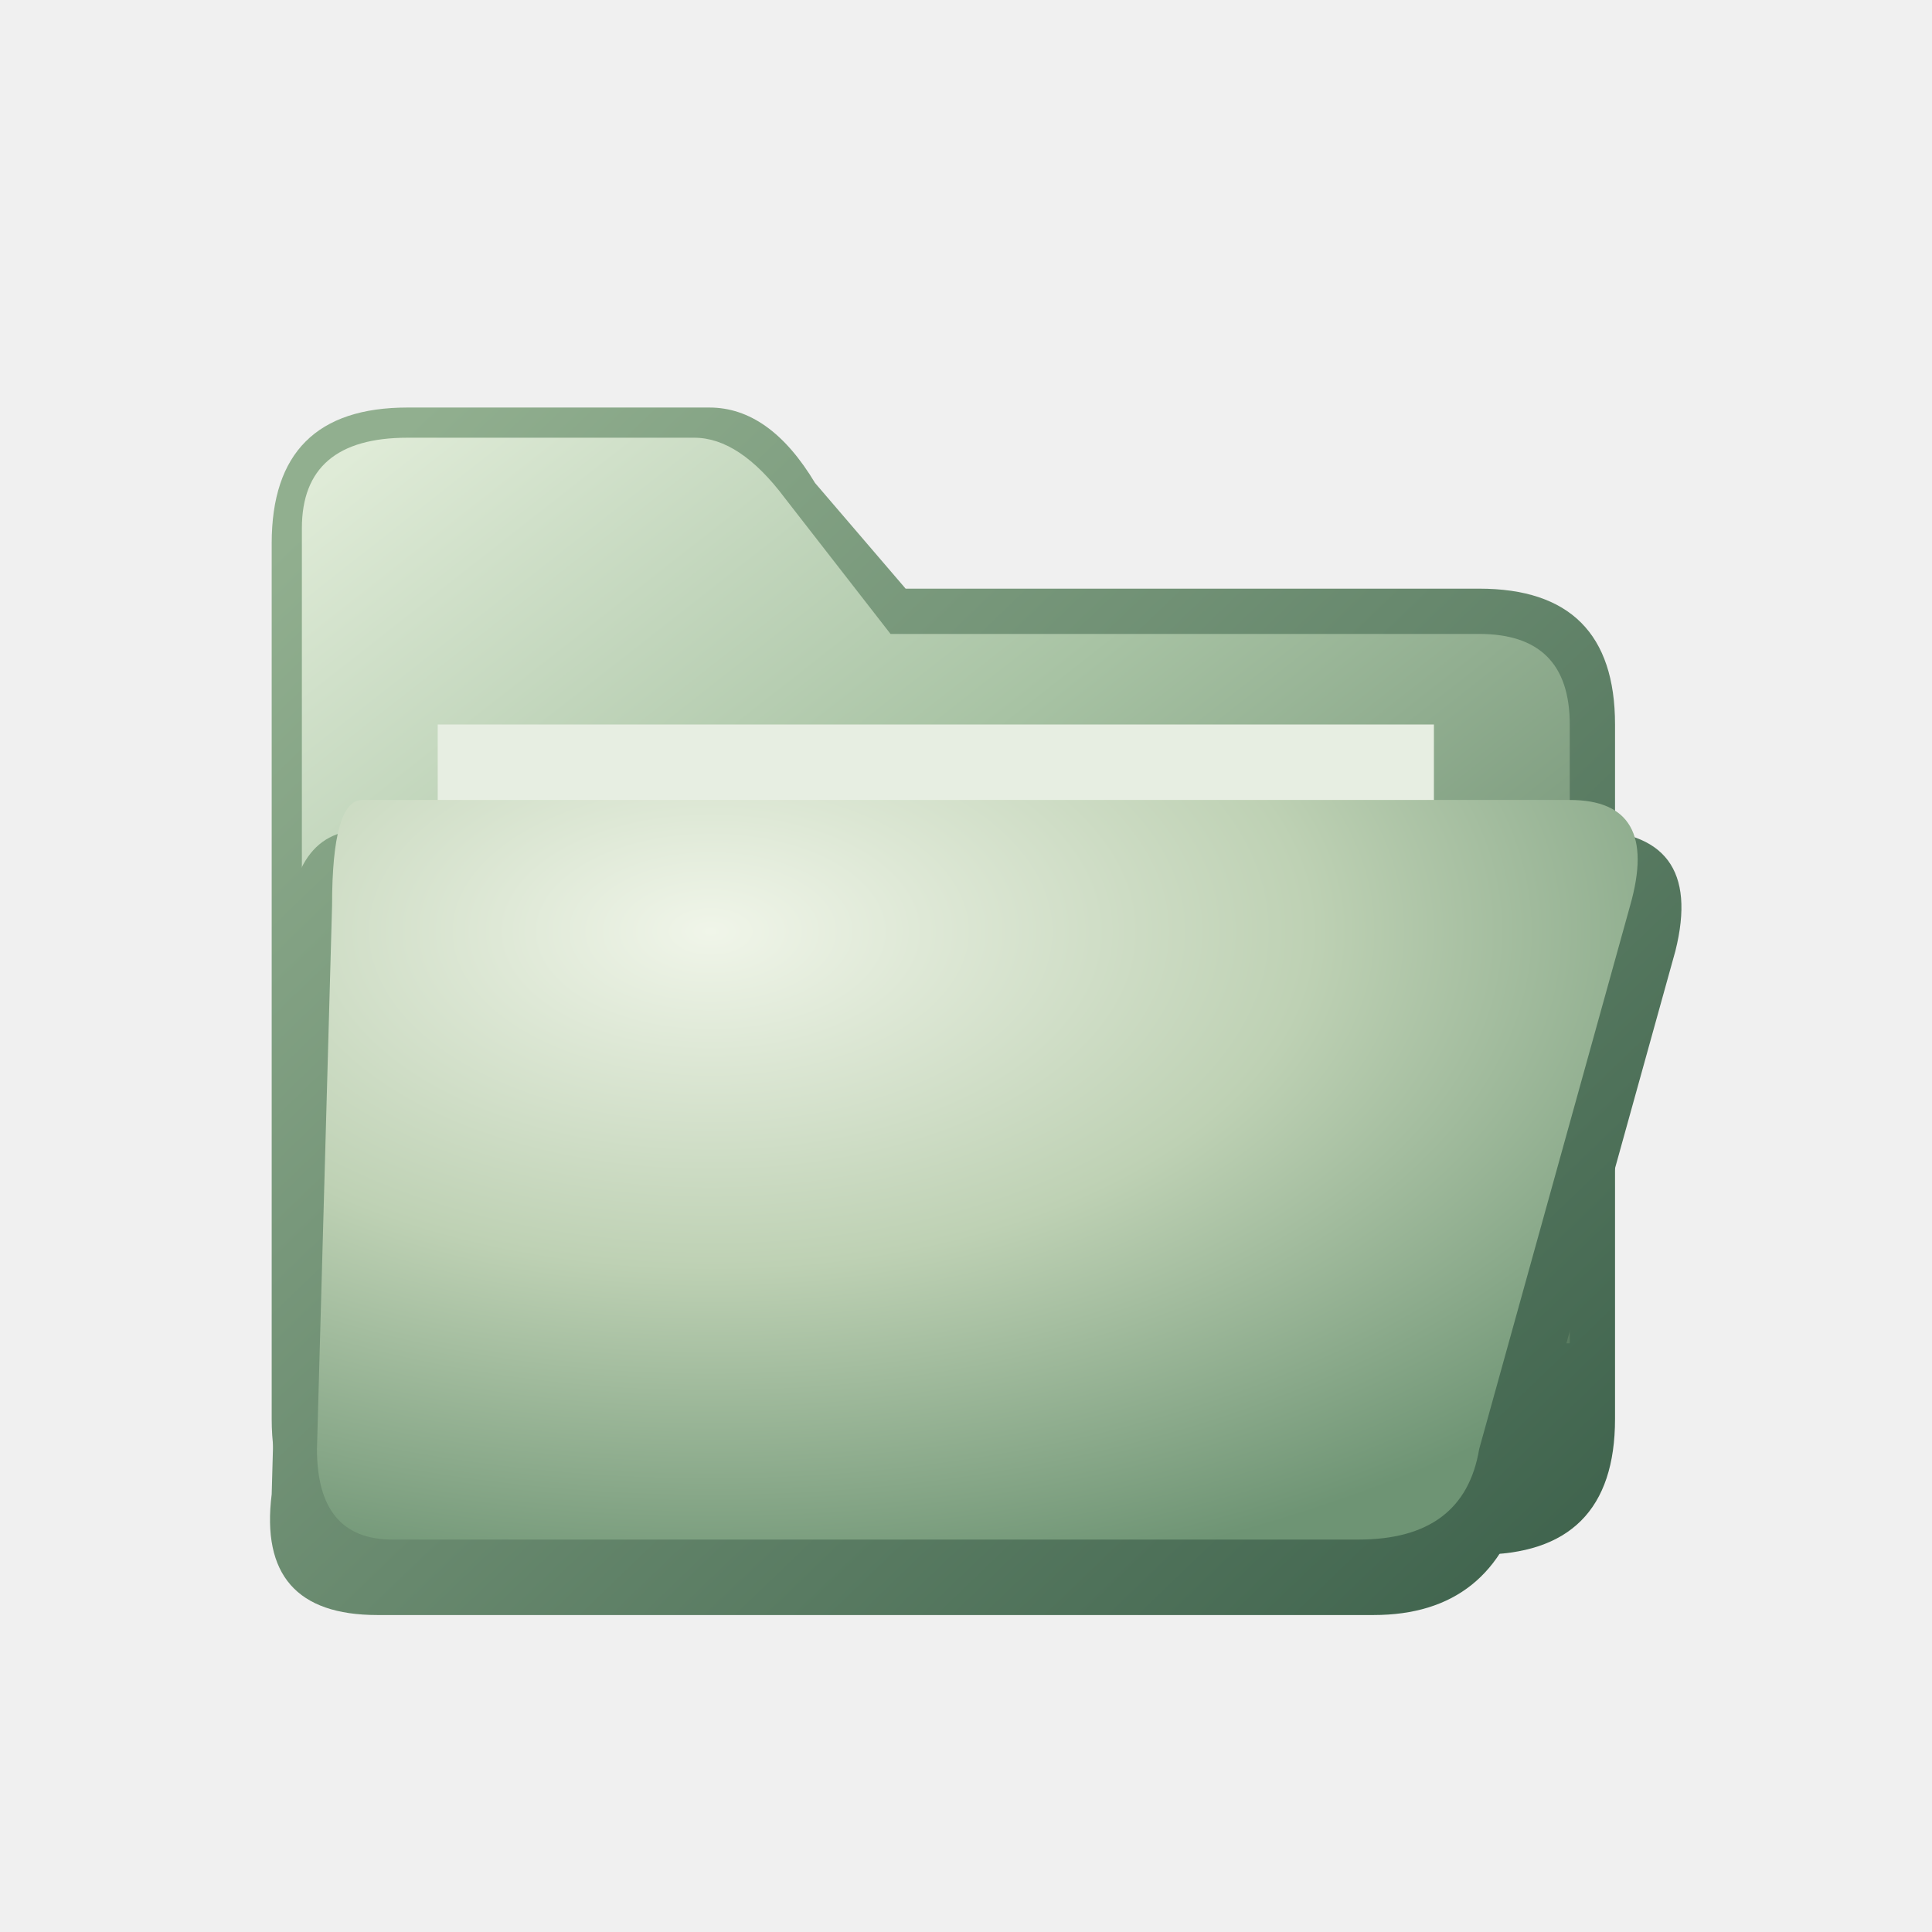
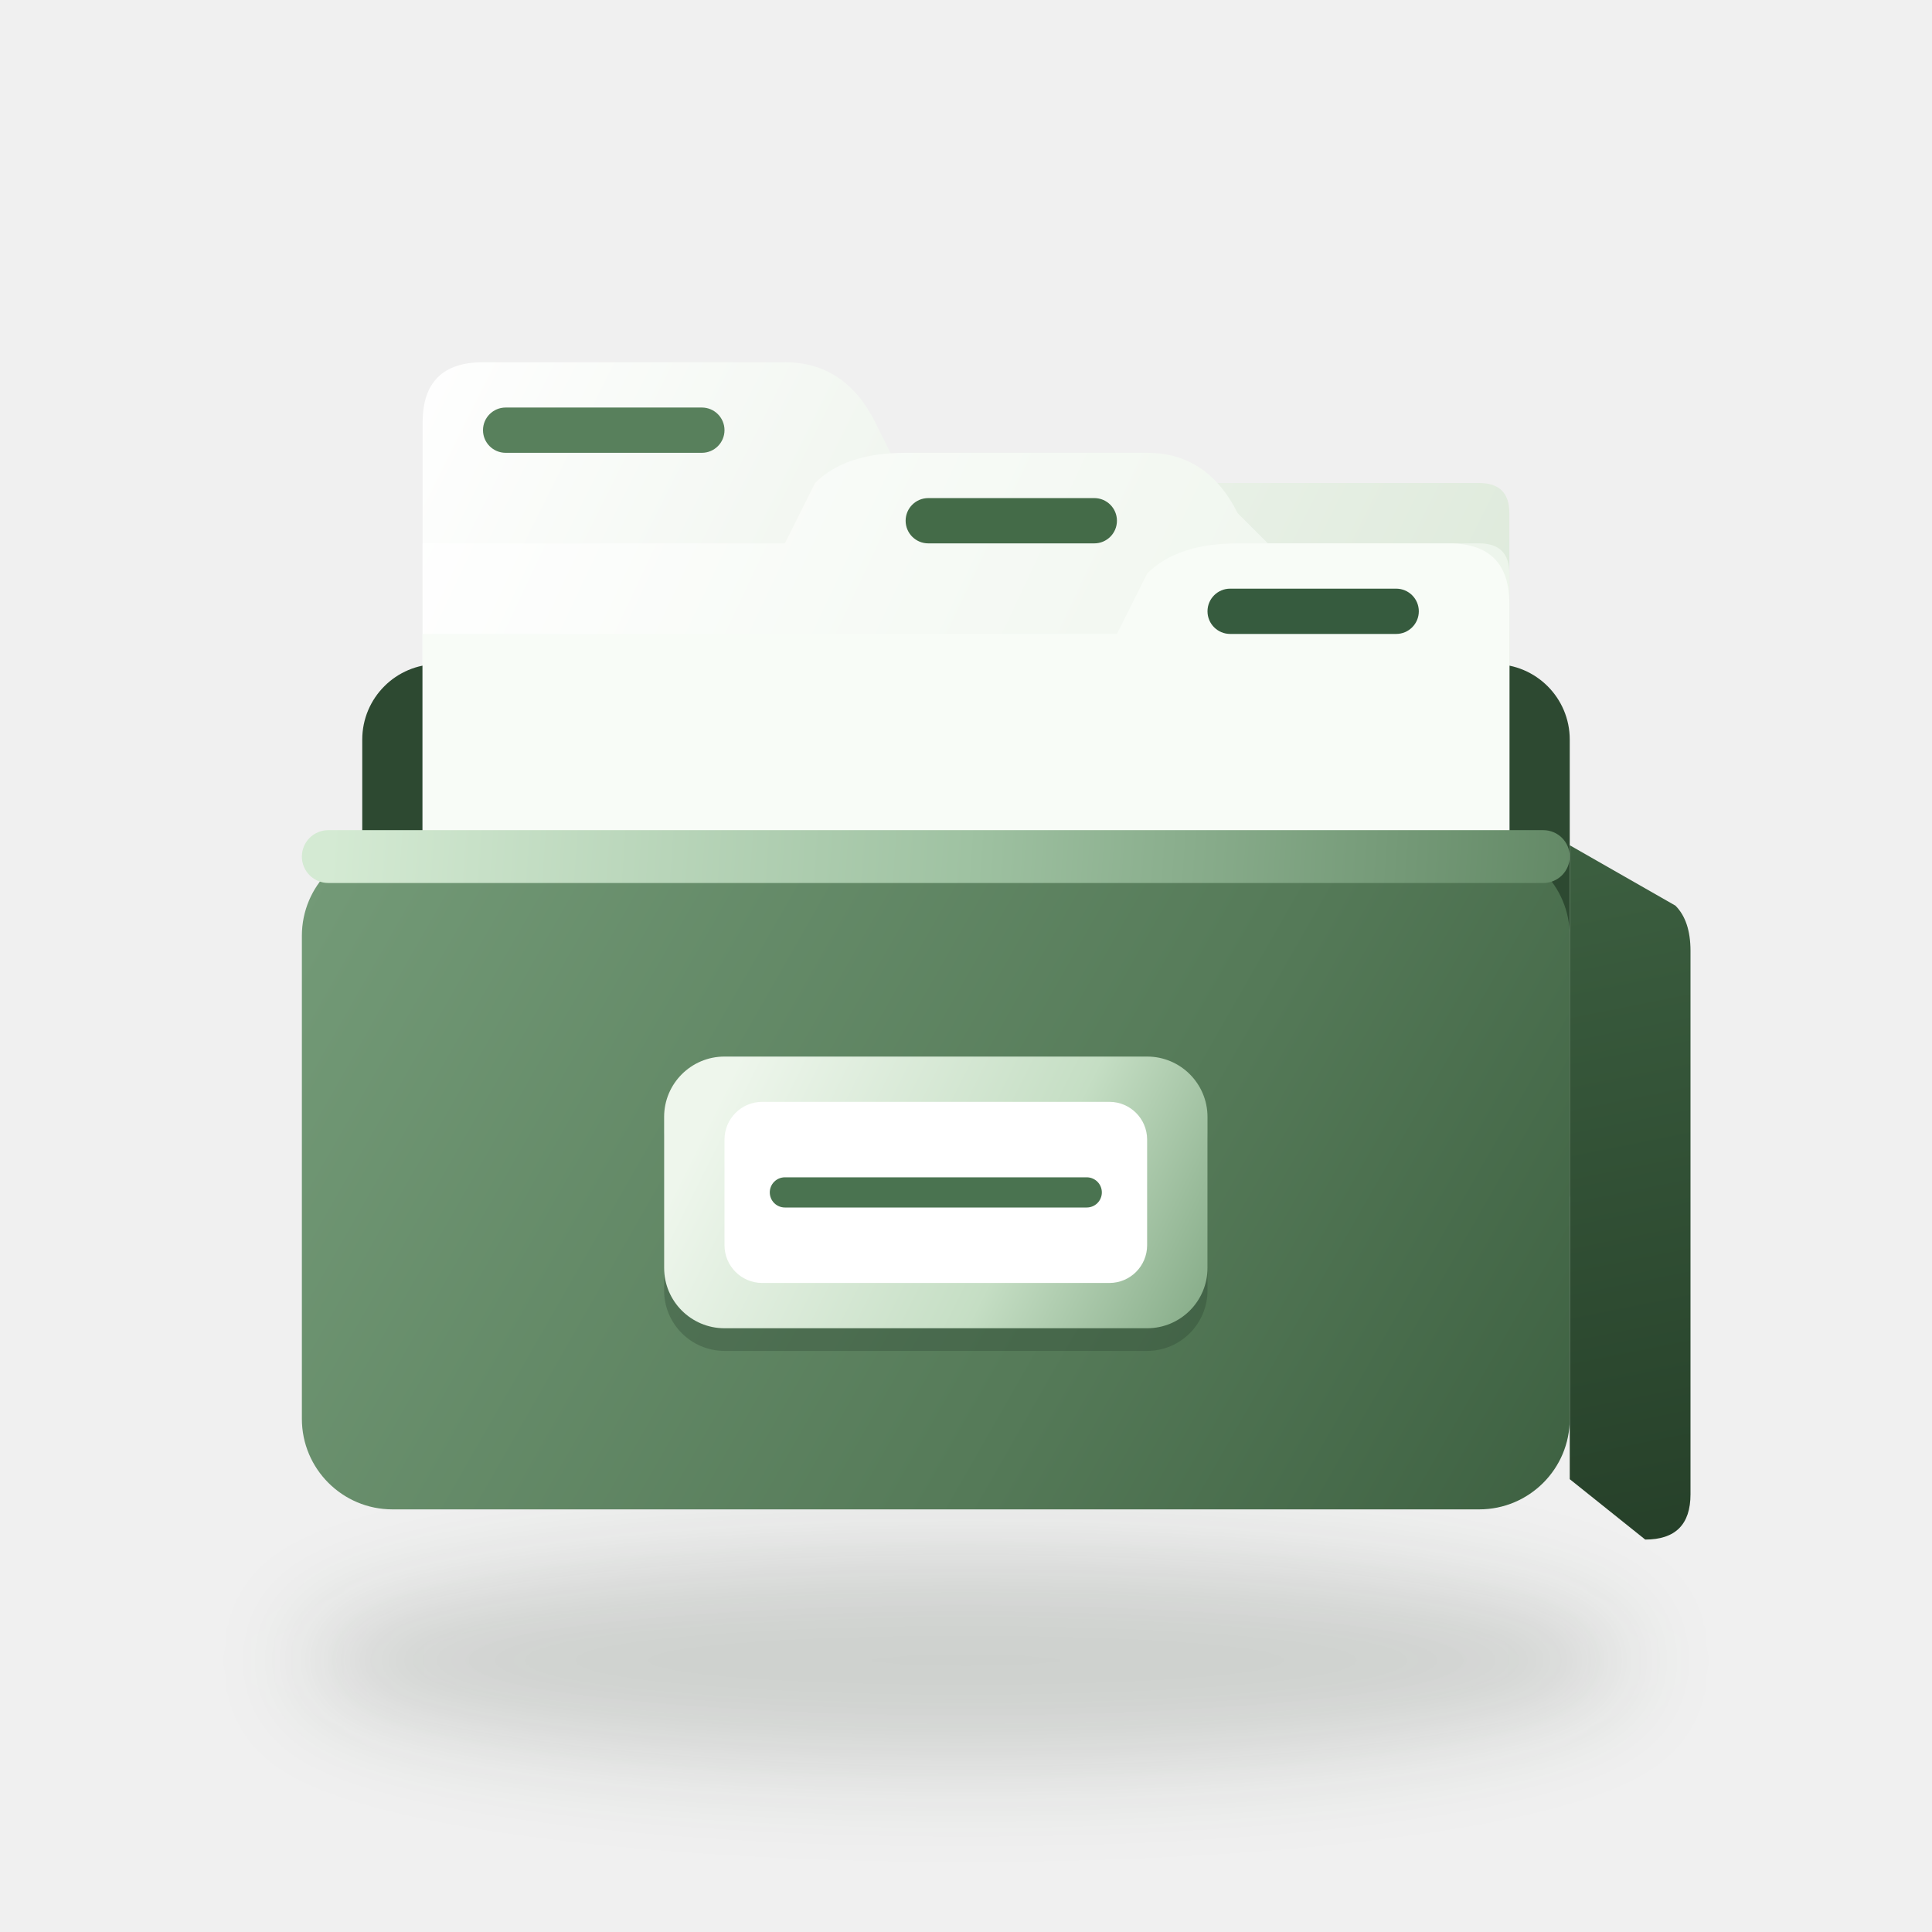
- <svg xmlns="http://www.w3.org/2000/svg" viewBox="0 0 128 128">
+ <svg xmlns="http://www.w3.org/2000/svg" viewBox="0 0 128 128" role="img" aria-labelledby="directory-title">
  <defs>
-     <linearGradient id="directory-side" x1="25" y1="30" x2="100" y2="108" gradientUnits="userSpaceOnUse">
-       <stop stop-color="#91af8f" />
-       <stop offset="1" stop-color="#3f634d" />
+     <filter id="directory-shadow" x="12" y="96" width="104" height="30" filterUnits="userSpaceOnUse">
+       <feGaussianBlur stdDeviation="3.2" />
+     </filter>
+     <linearGradient id="dir-box-front" x1="22" y1="56" x2="106" y2="104" gradientUnits="userSpaceOnUse">
+       <stop stop-color="#739a77" />
+       <stop offset="0.6" stop-color="#557a58" />
+       <stop offset="1" stop-color="#3b5e3f" />
    </linearGradient>
-     <radialGradient id="directory-face" cx=".3" cy=".18" r=".9">
-       <stop stop-color="#f0f5e9" />
-       <stop offset=".5" stop-color="#bed1b4" />
-       <stop offset="1" stop-color="#6e9474" />
-     </radialGradient>
-     <linearGradient id="directory-rim" x1="30" y1="25" x2="92" y2="104" gradientUnits="userSpaceOnUse">
-       <stop stop-color="#dfebd7" />
-       <stop offset=".4" stop-color="#a8c3a4" />
-       <stop offset="1" stop-color="#54765b" />
+     <linearGradient id="dir-box-side" x1="104" y1="56" x2="114" y2="106" gradientUnits="userSpaceOnUse">
+       <stop stop-color="#3c5f40" />
+       <stop offset="1" stop-color="#243d27" />
+     </linearGradient>
+     <linearGradient id="dir-box-rim" x1="22" y1="54" x2="106" y2="60" gradientUnits="userSpaceOnUse">
+       <stop stop-color="#d4ead3" />
+       <stop offset="0.5" stop-color="#9fc2a2" />
+       <stop offset="1" stop-color="#608663" />
+     </linearGradient>
+     <linearGradient id="dir-card-1" x1="28" y1="22" x2="100" y2="58" gradientUnits="userSpaceOnUse">
+       <stop stop-color="#ffffff" />
+       <stop offset="1" stop-color="#dbe8d8" />
+     </linearGradient>
+     <linearGradient id="dir-card-2" x1="28" y1="30" x2="100" y2="64" gradientUnits="userSpaceOnUse">
+       <stop stop-color="#ffffff" />
+       <stop offset="1" stop-color="#eaf3e8" />
+     </linearGradient>
+     <linearGradient id="dir-label-plate" x1="48" y1="72" x2="80" y2="88" gradientUnits="userSpaceOnUse">
+       <stop stop-color="#eef6ec" />
+       <stop offset="0.6" stop-color="#c5dec4" />
+       <stop offset="1" stop-color="#84aa86" />
    </linearGradient>
  </defs>
-   <path d="M18 36Q18 27 27 27H47Q51 27 54 32L60 39H98Q107 39 107 48V94Q107 103 98 103H27Q18 103 18 94Z" fill="url(#directory-side)" />
-   <path d="M20 35Q20 29 27 29H46Q49 29 52 33L59 42H98Q104 42 104 48V89H20Z" fill="url(#directory-rim)" />
-   <path d="M29 48H95V87H29Z" fill="#e7eee2" />
-   <path d="M24 55H105Q113 55 111 63L101 99Q99 107 91 107H25Q17 107 18 99L19 63Q19 55 24 55Z" fill="url(#directory-side)" />
-   <path d="M24 53H104Q110 53 108 60L98 96Q97 102 90 102H26Q21 102 21 96L22 60Q22 53 24 53Z" fill="url(#directory-face)" />
+   <g id="directory-ground">
+     <ellipse cx="64" cy="110" rx="44" ry="7" fill="#1b2e1f" opacity="0.16" filter="url(#directory-shadow)" />
+   </g>
+   <g id="directory-body">
+     <rect x="24" y="44" width="80" height="40" rx="5" fill="#2d4931" />
+     <path d="M28 28 Q28 24 32 24 L52 24 Q56 24 58 28 L60 32 L98 32 Q100 32 100 34 L100 64 L28 64 Z" fill="url(#dir-card-1)" />
+     <rect x="32" y="27" width="16" height="3" rx="1.5" fill="#58805c" />
+     <path d="M28 36 L52 36 L54 32 Q56 30 60 30 L76 30 Q80 30 82 34 L84 36 L98 36 Q100 36 100 38 L100 68 L28 68 Z" fill="url(#dir-card-2)" />
+     <rect x="60" y="33" width="14" height="3" rx="1.5" fill="#446b48" />
+     <path d="M28 42 L74 42 L76 38 Q78 36 82 36 L96 36 Q100 36 100 40 L100 74 L28 74 Z" fill="#f8fcf7" />
+     <rect x="80" y="39" width="14" height="3" rx="1.5" fill="#365b3e" />
+     <path d="M104 56 L111 60 Q112 61 112 63 L112 99 Q112 102 109 102 L104 98 Z" fill="url(#dir-box-side)" />
+     <rect x="20" y="56" width="84" height="44" rx="6" fill="url(#dir-box-front)" />
+     <rect x="20" y="55" width="84" height="3.5" rx="1.75" fill="url(#dir-box-rim)" />
+     <rect x="44" y="70" width="36" height="18" rx="4" fill="#263e2a" opacity="0.3" transform="translate(0, 1.5)" />
+     <rect x="44" y="70" width="36" height="18" rx="4" fill="url(#dir-label-plate)" />
+     <rect x="48" y="73" width="28" height="12" rx="2.5" fill="#ffffff" />
+     <line x1="52" y1="79" x2="72" y2="79" stroke="#4a7350" stroke-width="2" stroke-linecap="round" />
+   </g>
</svg>
